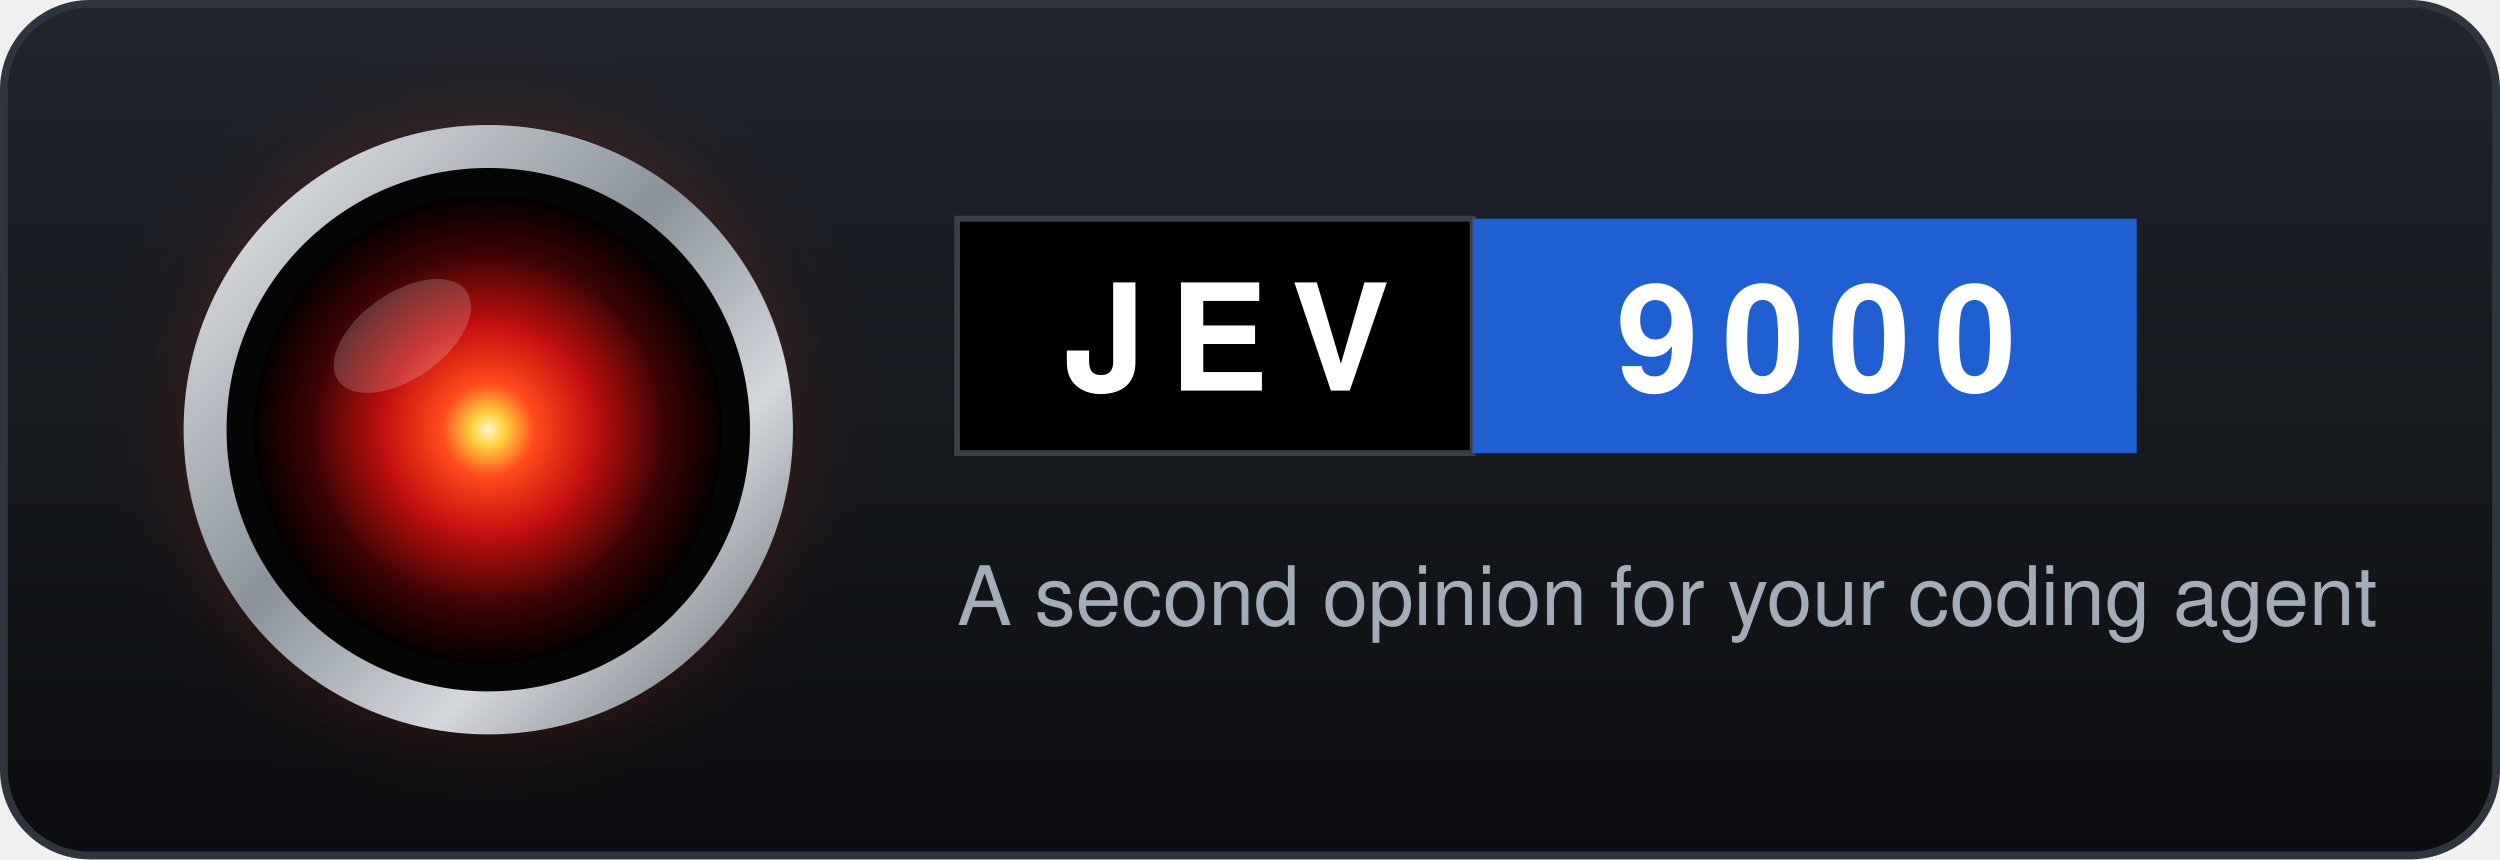
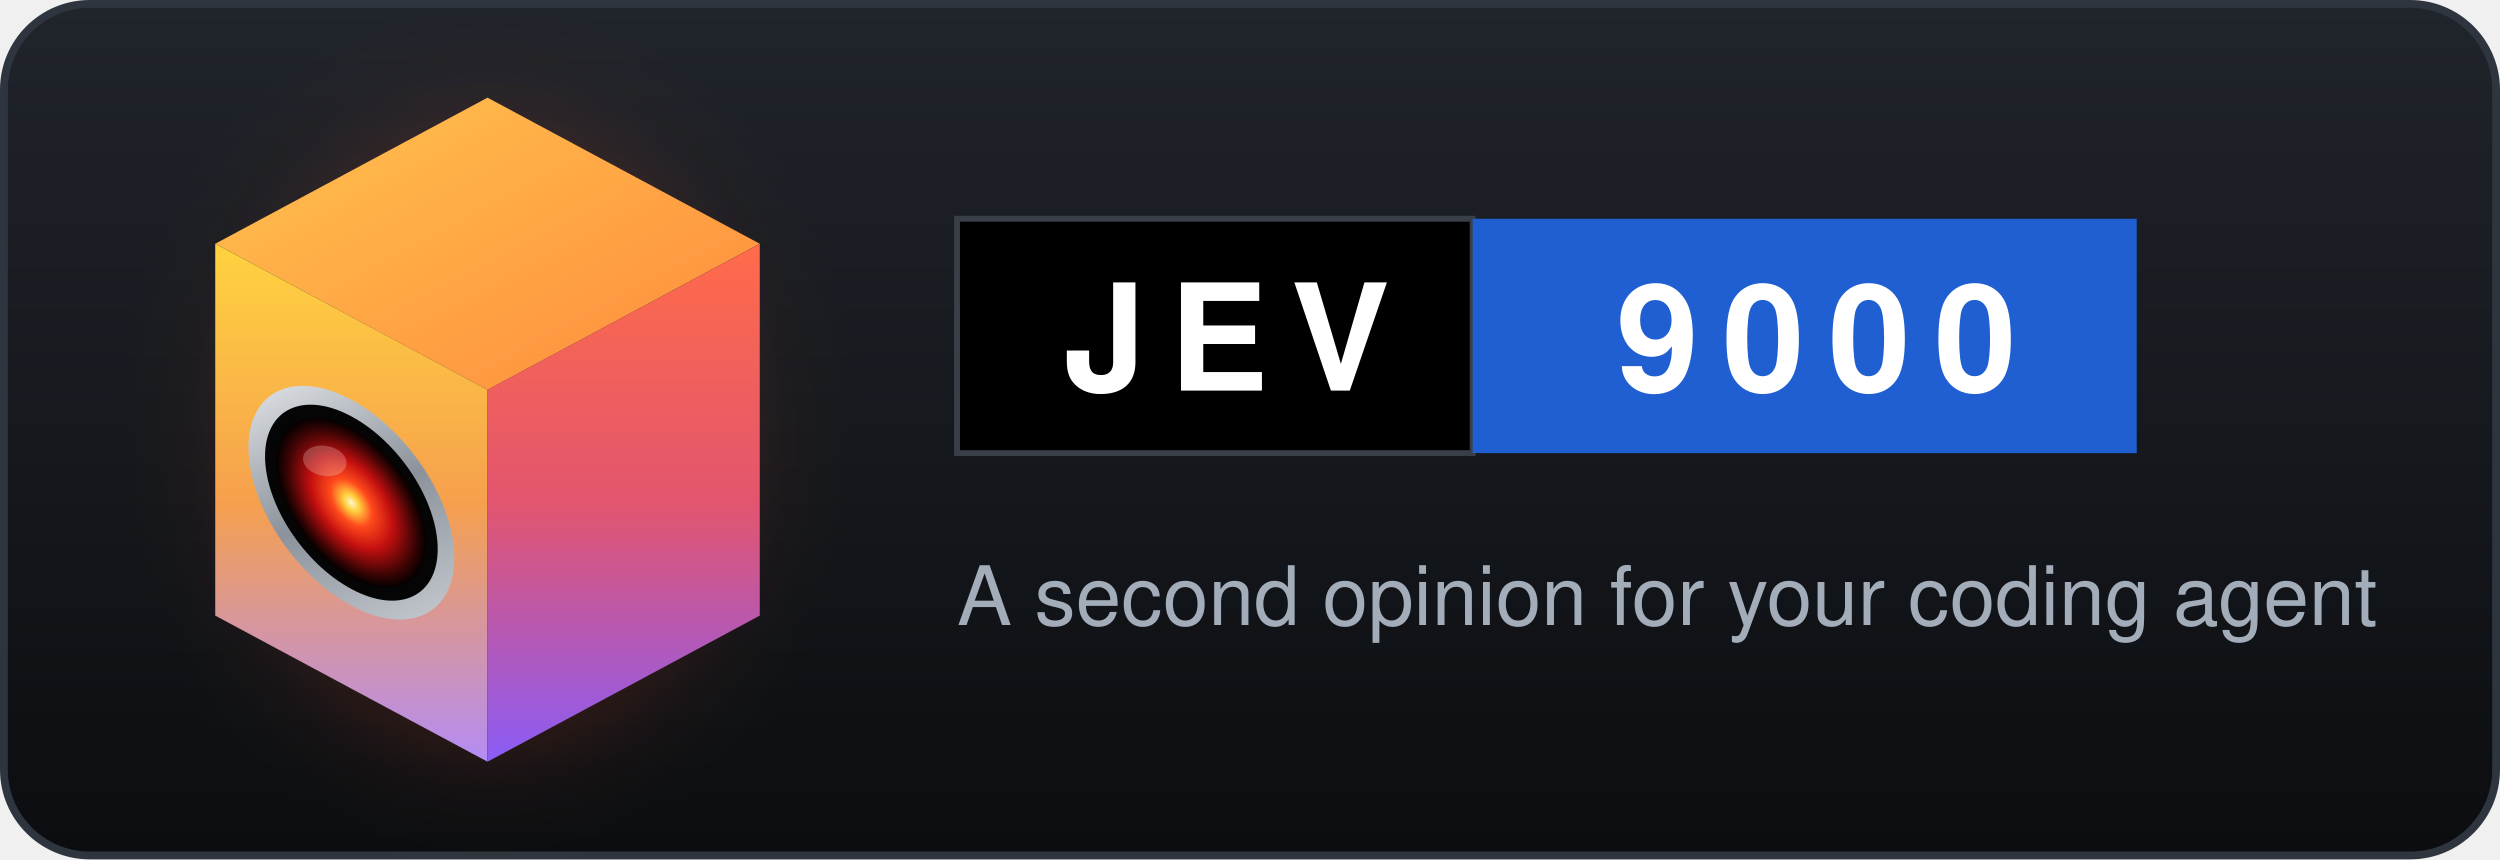
<svg xmlns="http://www.w3.org/2000/svg" width="640" height="220" viewBox="0 0 640 220" role="img" aria-labelledby="title">
  <defs>
    <linearGradient id="panel" x1="0" y1="0" x2="0" y2="1">
      <stop offset="0" stop-color="#20242b" />
      <stop offset="1" stop-color="#0b0d10" />
    </linearGradient>
+     <filter id="glow" x="-50%" y="-50%" width="200%" height="200%">
+       <feGaussianBlur stdDeviation="16" />
+     </filter>
+     <linearGradient id="top" x1="0" y1="0" x2="1" y2="1">
+       <stop offset="0" stop-color="#ffc44d" />
+       <stop offset="1" stop-color="#ff8a3d" />
+     </linearGradient>
+     <linearGradient id="left" x1="0" y1="0" x2="0" y2="1">
+       <stop offset="0" stop-color="#ffd23f" />
+       <stop offset="0.5" stop-color="#f6a04d" />
+       <stop offset="1" stop-color="#b48cf5" />
+     </linearGradient>
+     <linearGradient id="right" x1="0" y1="0" x2="0" y2="1">
+       <stop offset="0" stop-color="#ff6b4a" />
+       <stop offset="0.5" stop-color="#e2556e" />
+       <stop offset="1" stop-color="#8b5cf6" />
+     </linearGradient>
    <linearGradient id="bezel" x1="0" y1="0" x2="1" y2="1">
-       <stop offset="0" stop-color="#f1f3f5" />
-       <stop offset="0.45" stop-color="#8b929b" />
-       <stop offset="0.7" stop-color="#d4d8dd" />
-       <stop offset="1" stop-color="#5d636b" />
+       <stop offset="0" stop-color="#f4f6f8" />
+       <stop offset="0.5" stop-color="#8b929b" />
+       <stop offset="1" stop-color="#d4d8dd" />
    </linearGradient>
    <radialGradient id="lens" cx="0.5" cy="0.5" r="0.5">
      <stop offset="0" stop-color="#fff6cf" />
-       <stop offset="0.07" stop-color="#ffd23f" />
-       <stop offset="0.2" stop-color="#ff4a1c" />
-       <stop offset="0.45" stop-color="#c20f0f" />
-       <stop offset="0.75" stop-color="#3d0404" />
+       <stop offset="0.1" stop-color="#ffd23f" />
+       <stop offset="0.28" stop-color="#ff4a1c" />
+       <stop offset="0.55" stop-color="#c20f0f" />
+       <stop offset="0.85" stop-color="#3d0404" />
      <stop offset="1" stop-color="#050000" />
    </radialGradient>
-     <filter id="glow" x="-50%" y="-50%" width="200%" height="200%">
-       <feGaussianBlur stdDeviation="14" />
-     </filter>
  </defs>
  <rect x="1" y="1" width="638" height="218" rx="22" fill="url(#panel)" stroke="#2f353e" stroke-width="2" />
-   <circle cx="125" cy="110" r="70" fill="#ff2a12" opacity="0.35" filter="url(#glow)" />
-   <circle cx="125" cy="110" r="78" fill="url(#bezel)" />
-   <circle cx="125" cy="110" r="67" fill="#050505" />
-   <circle cx="125" cy="110" r="60" fill="url(#lens)" />
-   <ellipse cx="103" cy="86" rx="20" ry="11" fill="#ffffff" opacity="0.18" transform="rotate(-35 103 86)" />
+   <ellipse cx="125" cy="112" rx="62" ry="78" fill="#ff5a2a" opacity="0.22" filter="url(#glow)" />
+   <g transform="translate(16 1.2) scale(0.85)">
+     <g stroke-linejoin="round">
+       <path d="M128 28 L210 72 L128 116 L46 72 Z" fill="url(#top)" />
+       <path d="M46 72 L128 116 L128 228 L46 184 Z" fill="url(#left)" />
+       <path d="M128 116 L210 72 L210 184 L128 228 Z" fill="url(#right)" />
+     </g>
+     <g transform="matrix(1 0.5366 0 1 0 0)">
+       <circle cx="87" cy="103.3" r="31" fill="url(#bezel)" />
+       <circle cx="87" cy="103.3" r="26" fill="#050505" />
+       <circle cx="87" cy="103.3" r="22.5" fill="url(#lens)" />
+       <ellipse cx="79" cy="95" rx="7.5" ry="4" fill="#ffffff" opacity="0.22" transform="rotate(-35 79 95)" />
+     </g>
+   </g>
  <g font-family="Helvetica, Arial, sans-serif" font-weight="700" font-size="38" fill="#ffffff" text-anchor="middle" letter-spacing="6">
    <rect x="245" y="56" width="132" height="60" fill="#000000" stroke="#3a3f47" stroke-width="1.5" />
    <text x="314" y="100">JEV</text>
    <rect x="377" y="56" width="170" height="60" fill="#1f5fd1" />
    <text x="465" y="100">9000</text>
  </g>
  <text x="245" y="160" font-family="Helvetica, Arial, sans-serif" font-size="21" fill="#a3adba">A second opinion for your coding agent</text>
</svg>
